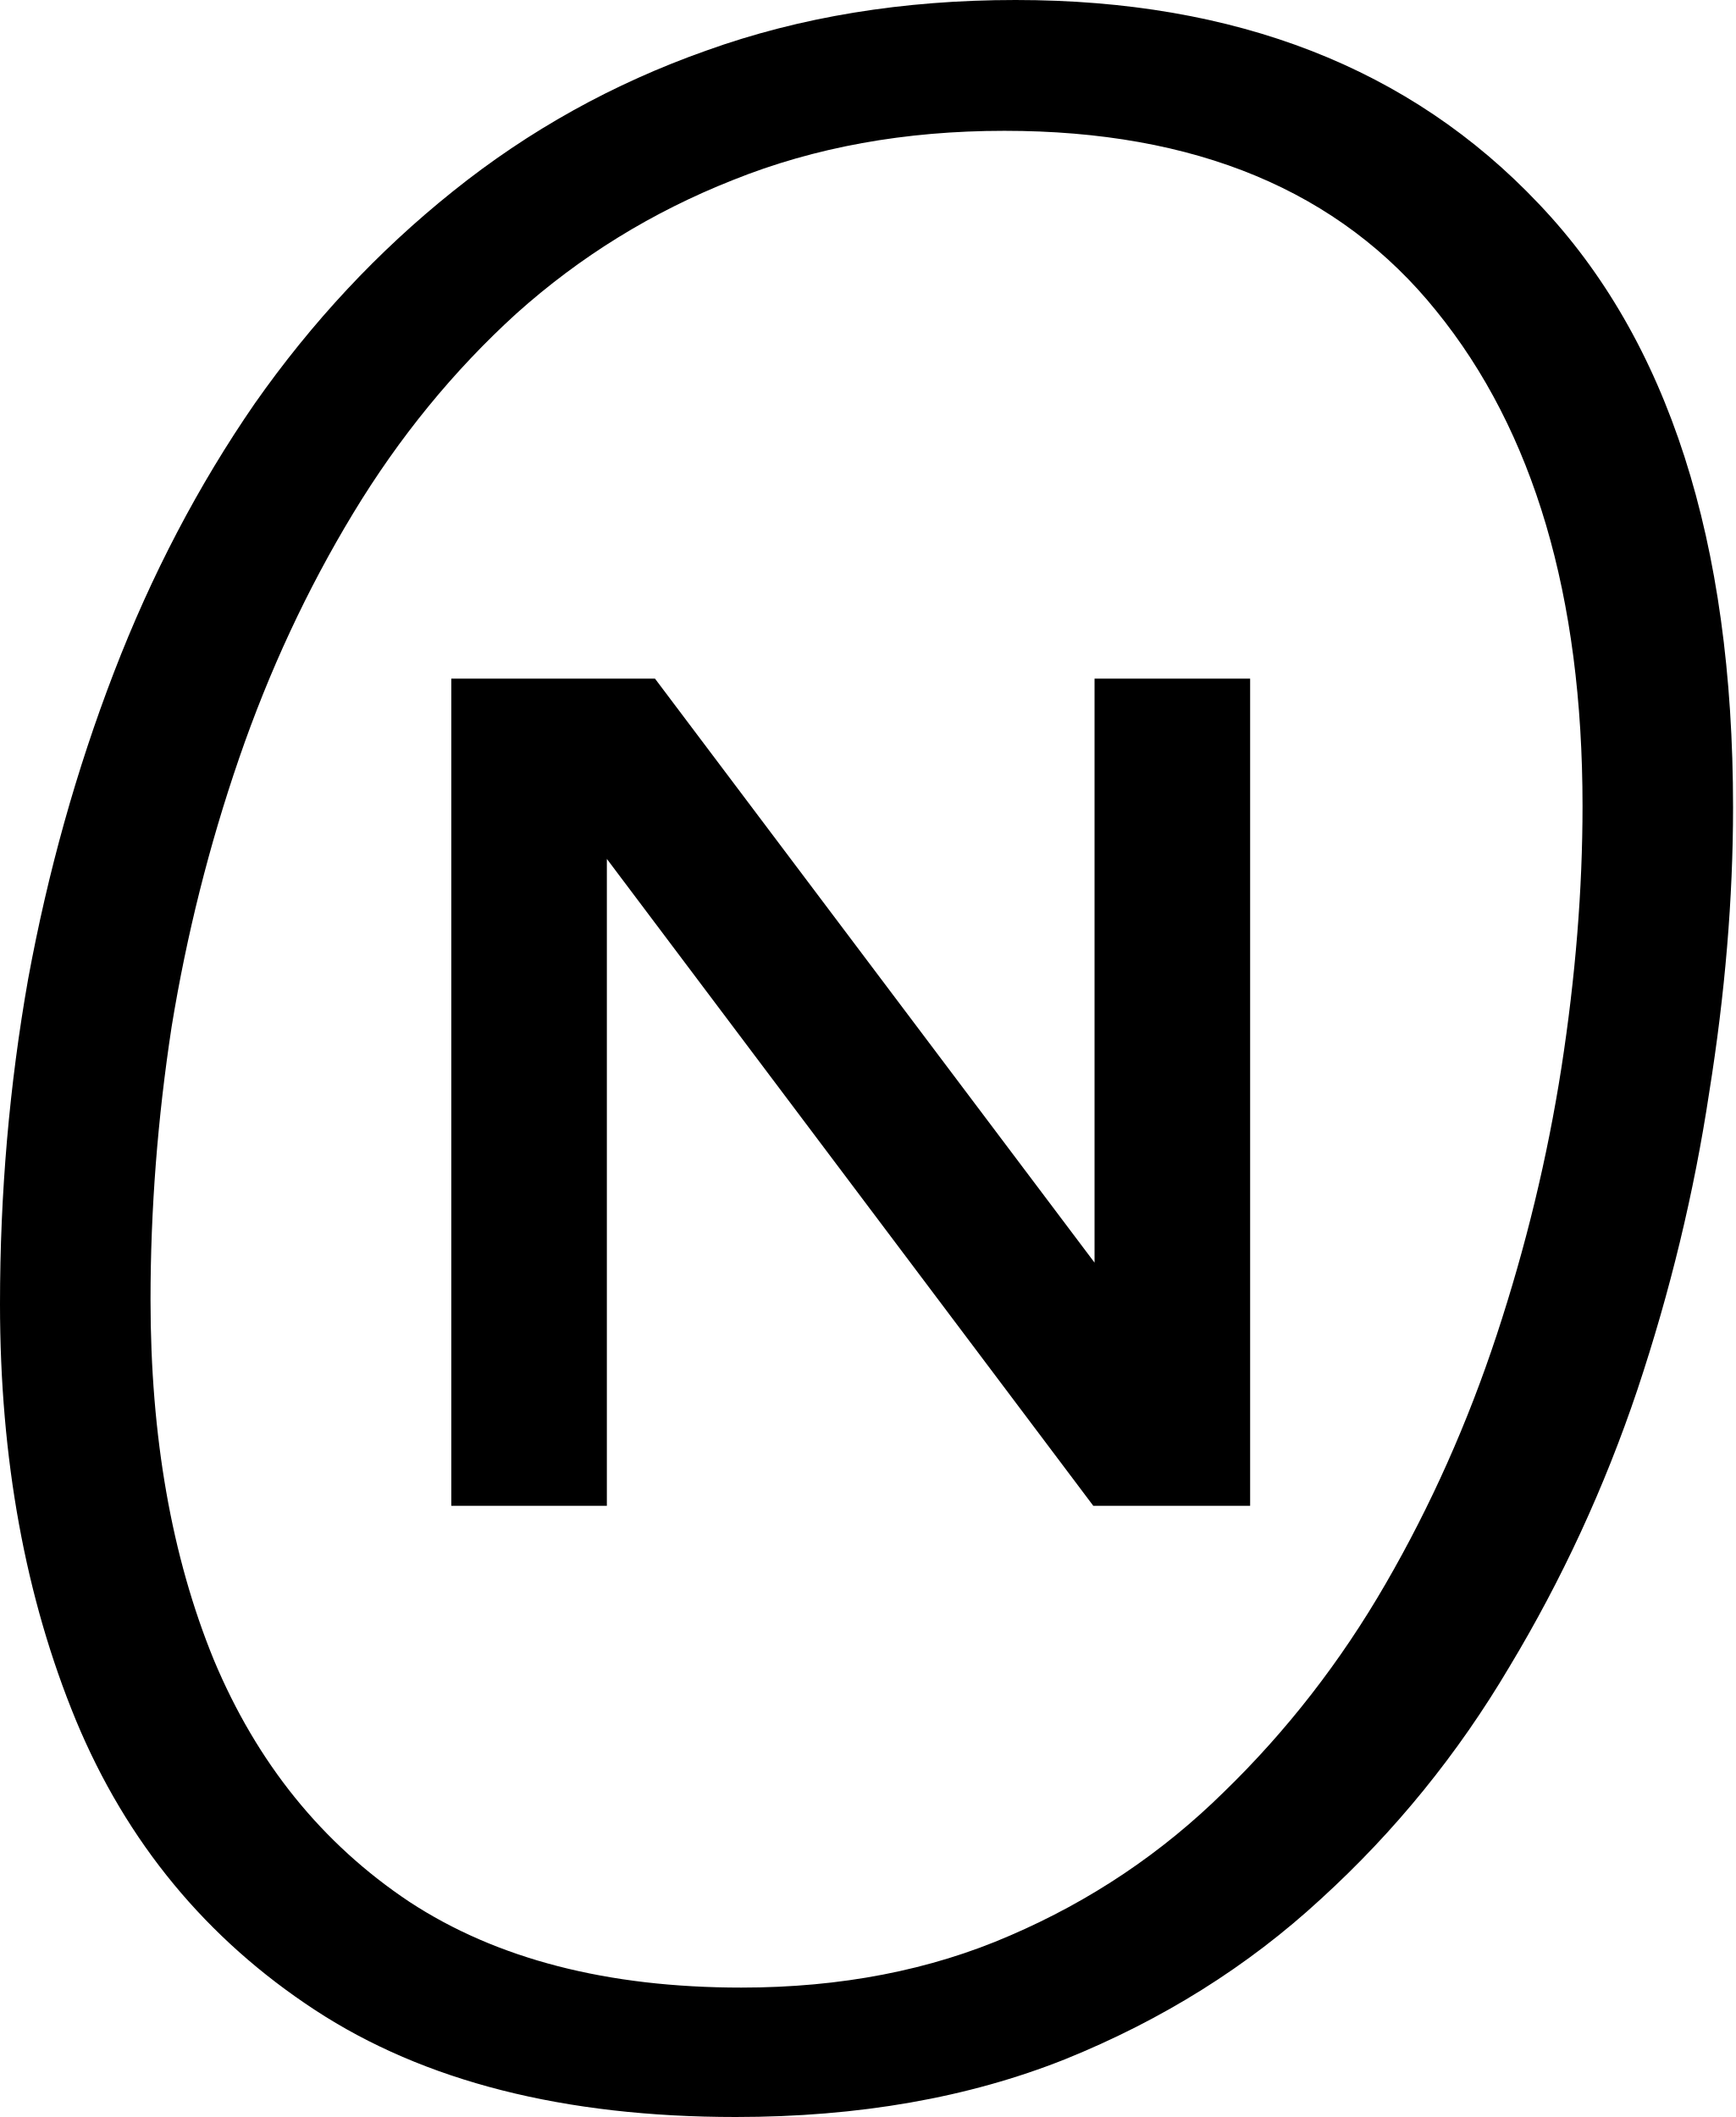
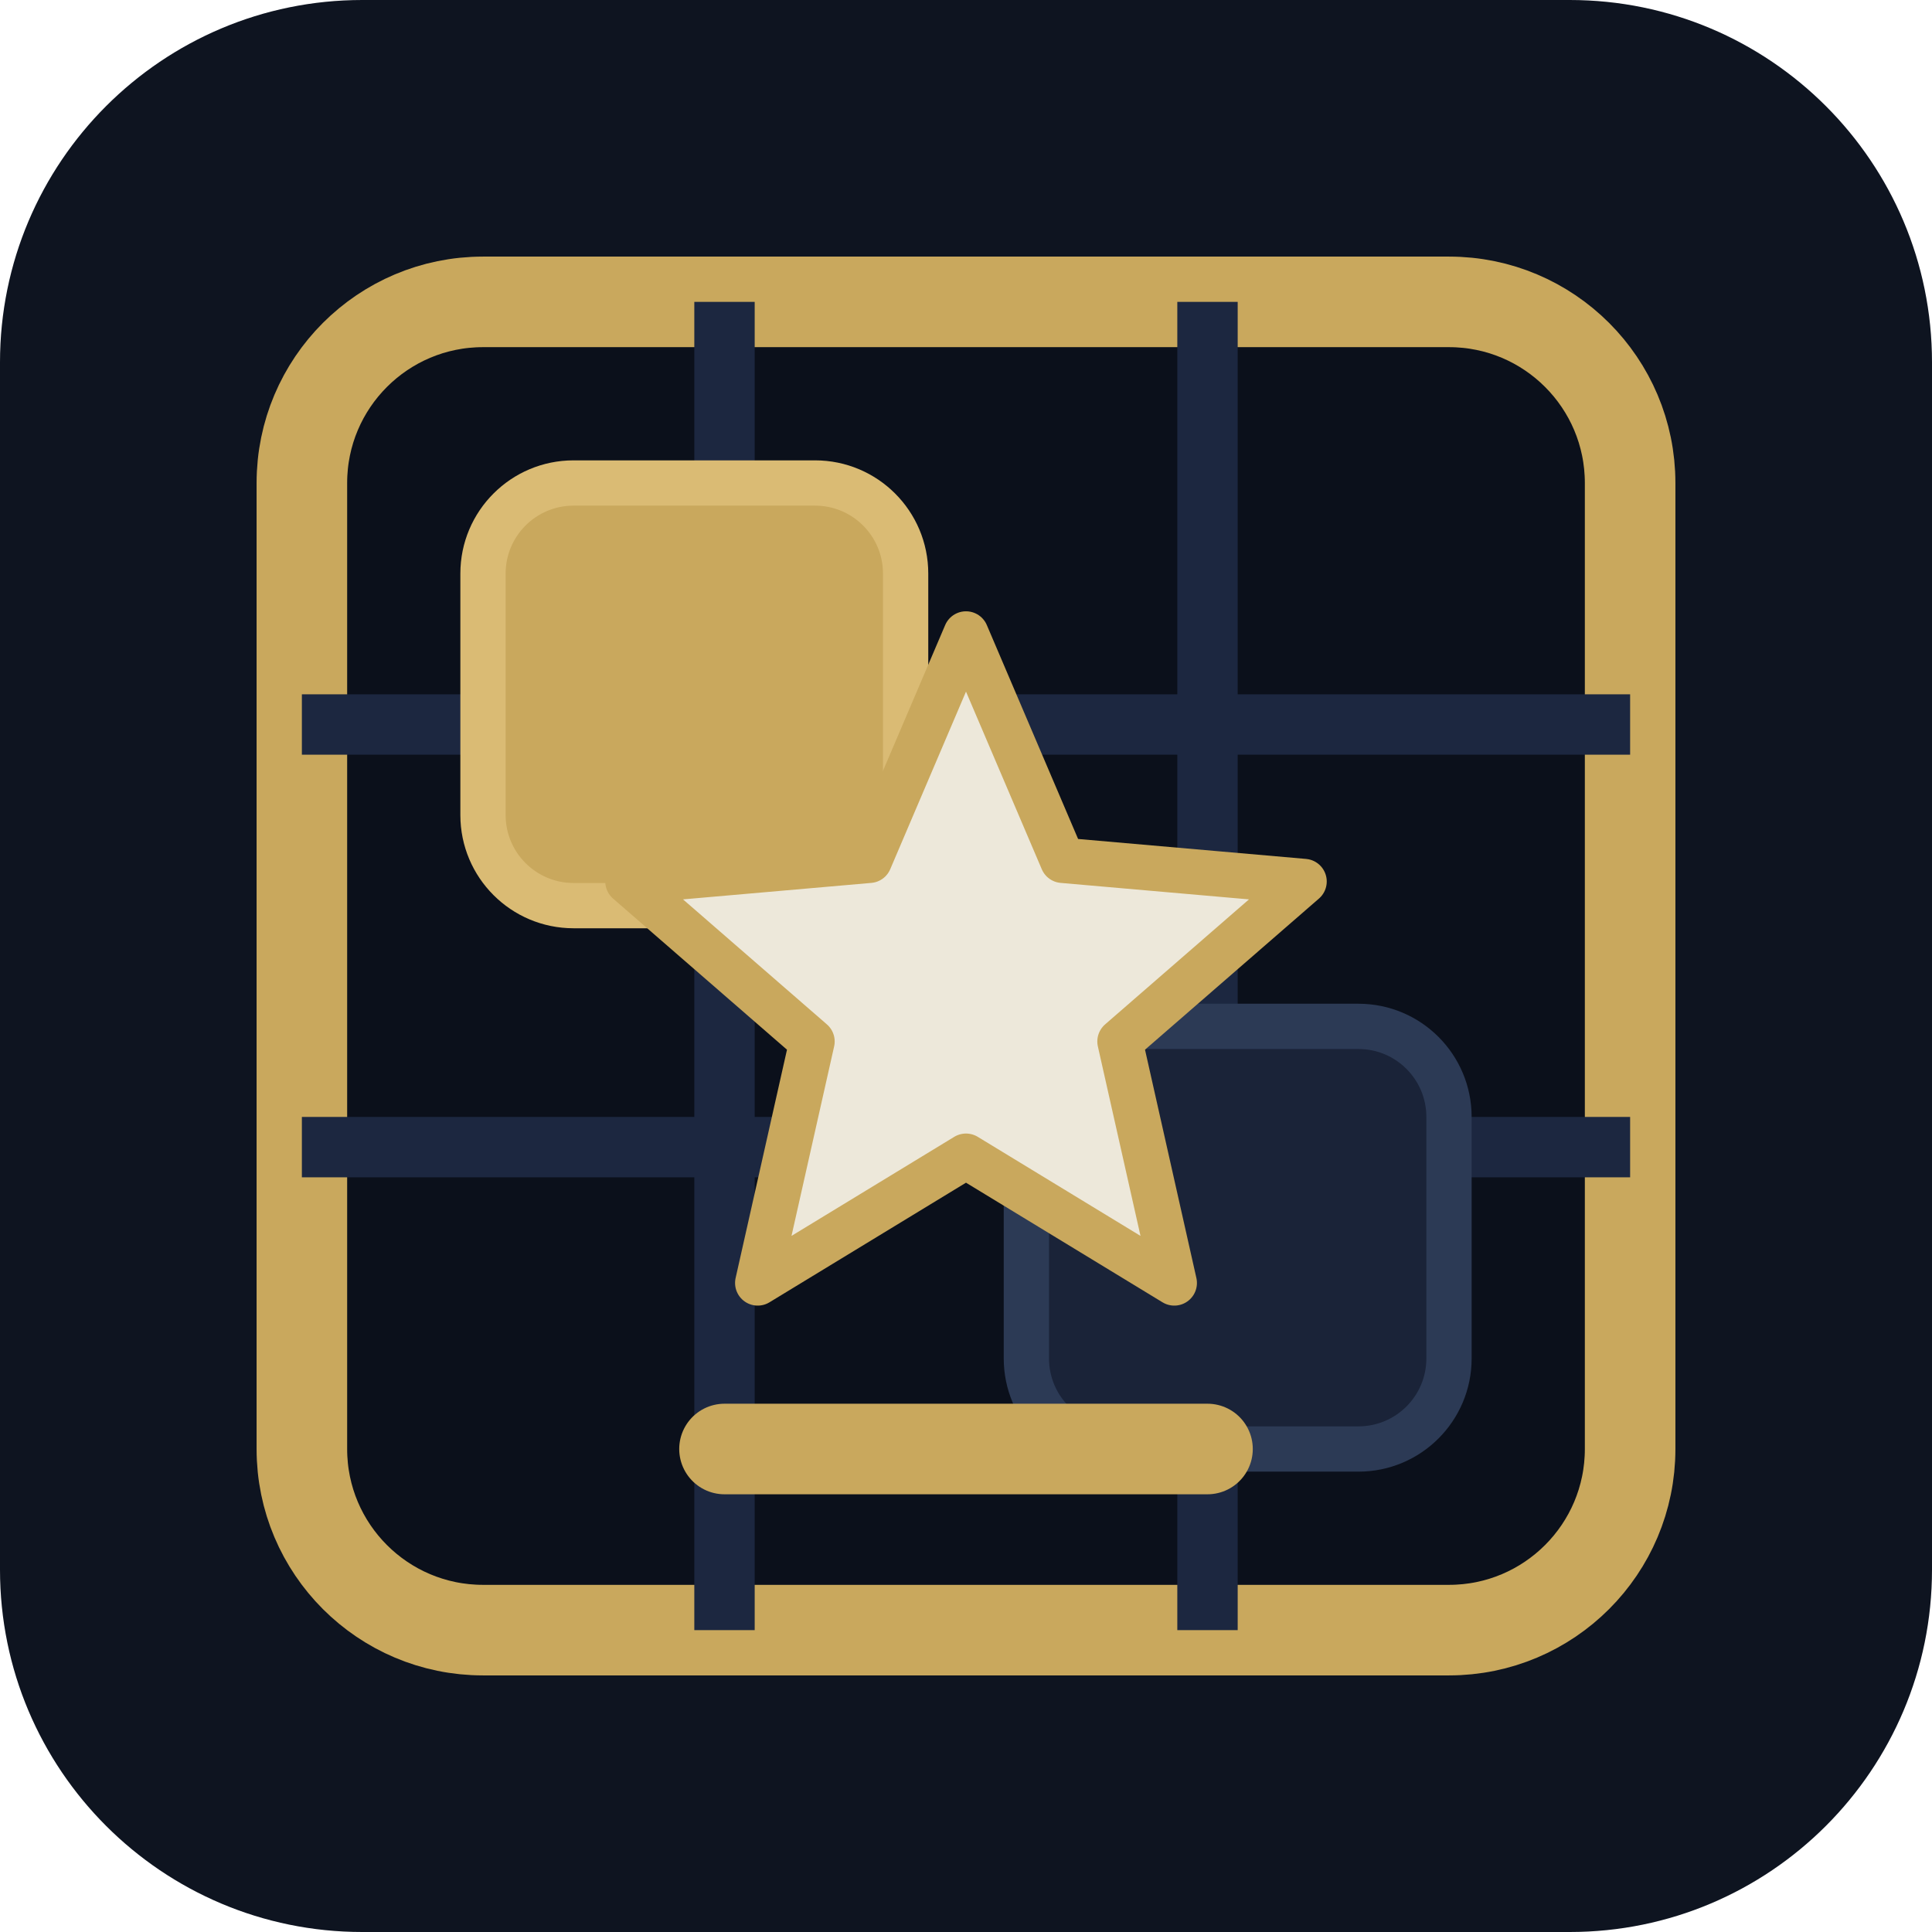
- <svg xmlns="http://www.w3.org/2000/svg" width="82" height="100" viewBox="0 0 82 100" fill="none">
-   <path d="M34.751 100C26.645 100 20.022 98.317 14.884 94.95C9.745 91.584 5.98 87.021 3.588 81.263C1.196 75.46 0 68.904 0 61.595C0 56.368 0.443 51.251 1.329 46.246C2.259 41.196 3.61 36.368 5.382 31.761C7.154 27.154 9.369 22.924 12.027 19.07C14.729 15.216 17.852 11.871 21.395 9.037C24.983 6.157 28.97 3.942 33.355 2.392C37.785 0.797 42.658 0 47.973 0C58.383 0 66.622 3.212 72.691 9.635C78.804 16.058 81.861 25.559 81.861 38.139C81.861 42.436 81.484 46.932 80.731 51.628C80.022 56.323 78.893 60.997 77.342 65.648C75.792 70.255 73.776 74.618 71.296 78.737C68.859 82.857 65.891 86.512 62.392 89.701C58.937 92.89 54.906 95.415 50.299 97.276C45.736 99.092 40.554 100 34.751 100ZM35.017 93.887C39.712 93.887 43.942 93.068 47.708 91.429C51.517 89.79 54.884 87.53 57.807 84.651C60.775 81.772 63.322 78.494 65.448 74.817C67.575 71.141 69.325 67.22 70.698 63.056C72.071 58.893 73.09 54.684 73.754 50.432C74.419 46.135 74.751 42.016 74.751 38.073C74.751 28.151 72.447 20.354 67.841 14.684C63.278 9.014 56.478 6.179 47.442 6.179C42.746 6.179 38.472 6.955 34.618 8.505C30.808 10.011 27.398 12.115 24.385 14.817C21.418 17.519 18.848 20.665 16.678 24.253C14.507 27.84 12.713 31.694 11.296 35.814C9.878 39.934 8.815 44.164 8.106 48.505C7.442 52.846 7.11 57.143 7.11 61.395C7.11 67.863 8.106 73.533 10.1 78.405C12.137 83.278 15.216 87.088 19.335 89.834C23.455 92.536 28.682 93.887 35.017 93.887Z" fill="black" />
-   <path d="M21.317 71.131V32.057H30.939L51.701 59.642V32.057H59.05V71.131H51.643L28.665 40.572V71.131H21.317Z" fill="black" />
+ <svg xmlns="http://www.w3.org/2000/svg" width="64" height="64" viewBox="0 0 64 64" fill="none">
+   <rect width="64" height="64" rx="12" fill="#0E1420" />
+   <rect x="10" y="10" width="44" height="44" rx="6" fill="#0B101B" stroke="#C9A85D" stroke-width="3" />
+   <path d="M10 24H54M10 38H54M24 10V54M40 10V54" stroke="#1C2740" stroke-width="2" />
+   <rect x="16" y="16" width="14" height="14" rx="3" fill="#C9A85D" stroke="#DABB74" stroke-width="1.5" />
+   <rect x="34" y="34" width="14" height="14" rx="3" fill="#1A2338" stroke="#2C3A55" stroke-width="1.5" />
+   <path d="M32 21L35.2 28.5L43.2 29.2L37.1 34.5L38.9 42.5L32 38.3L25.1 42.5L26.9 34.5L20.8 29.2L28.8 28.5L32 21Z" fill="#EDE8DA" stroke="#C9A85D" stroke-width="1.5" stroke-linejoin="round" />
+   <path d="M24 48H40" stroke="#C9A85D" stroke-width="3" stroke-linecap="round" />
</svg>
